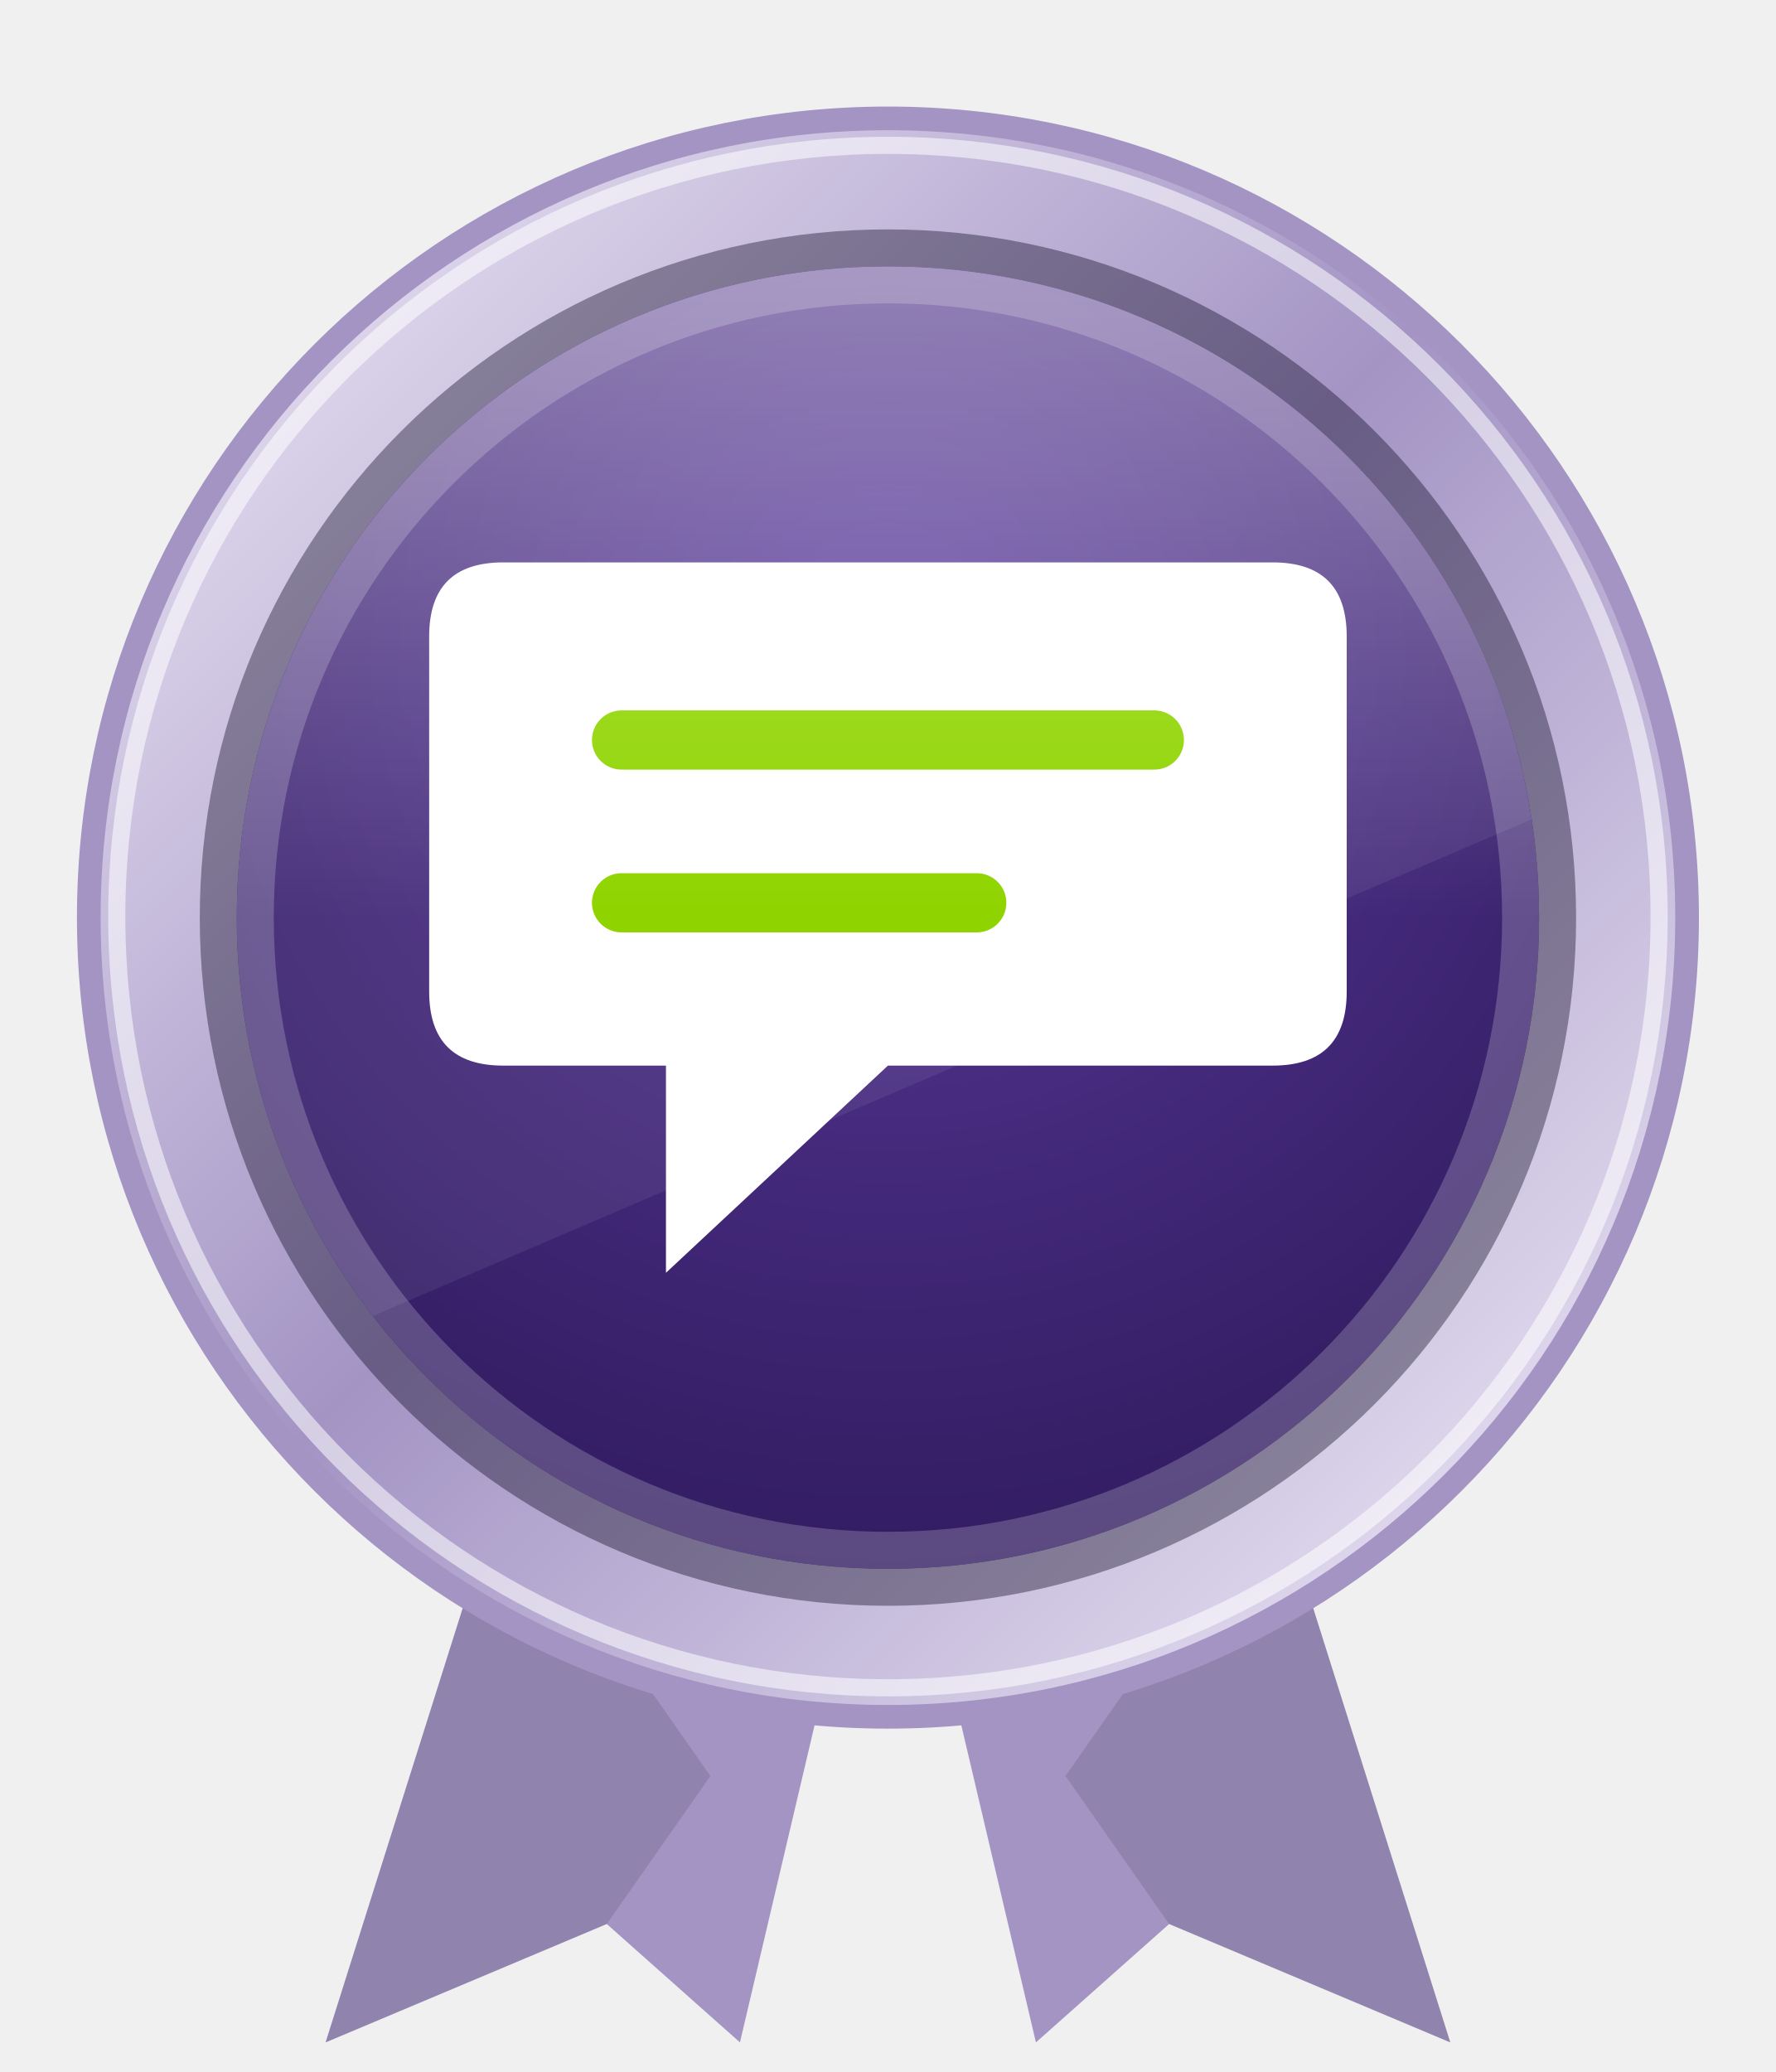
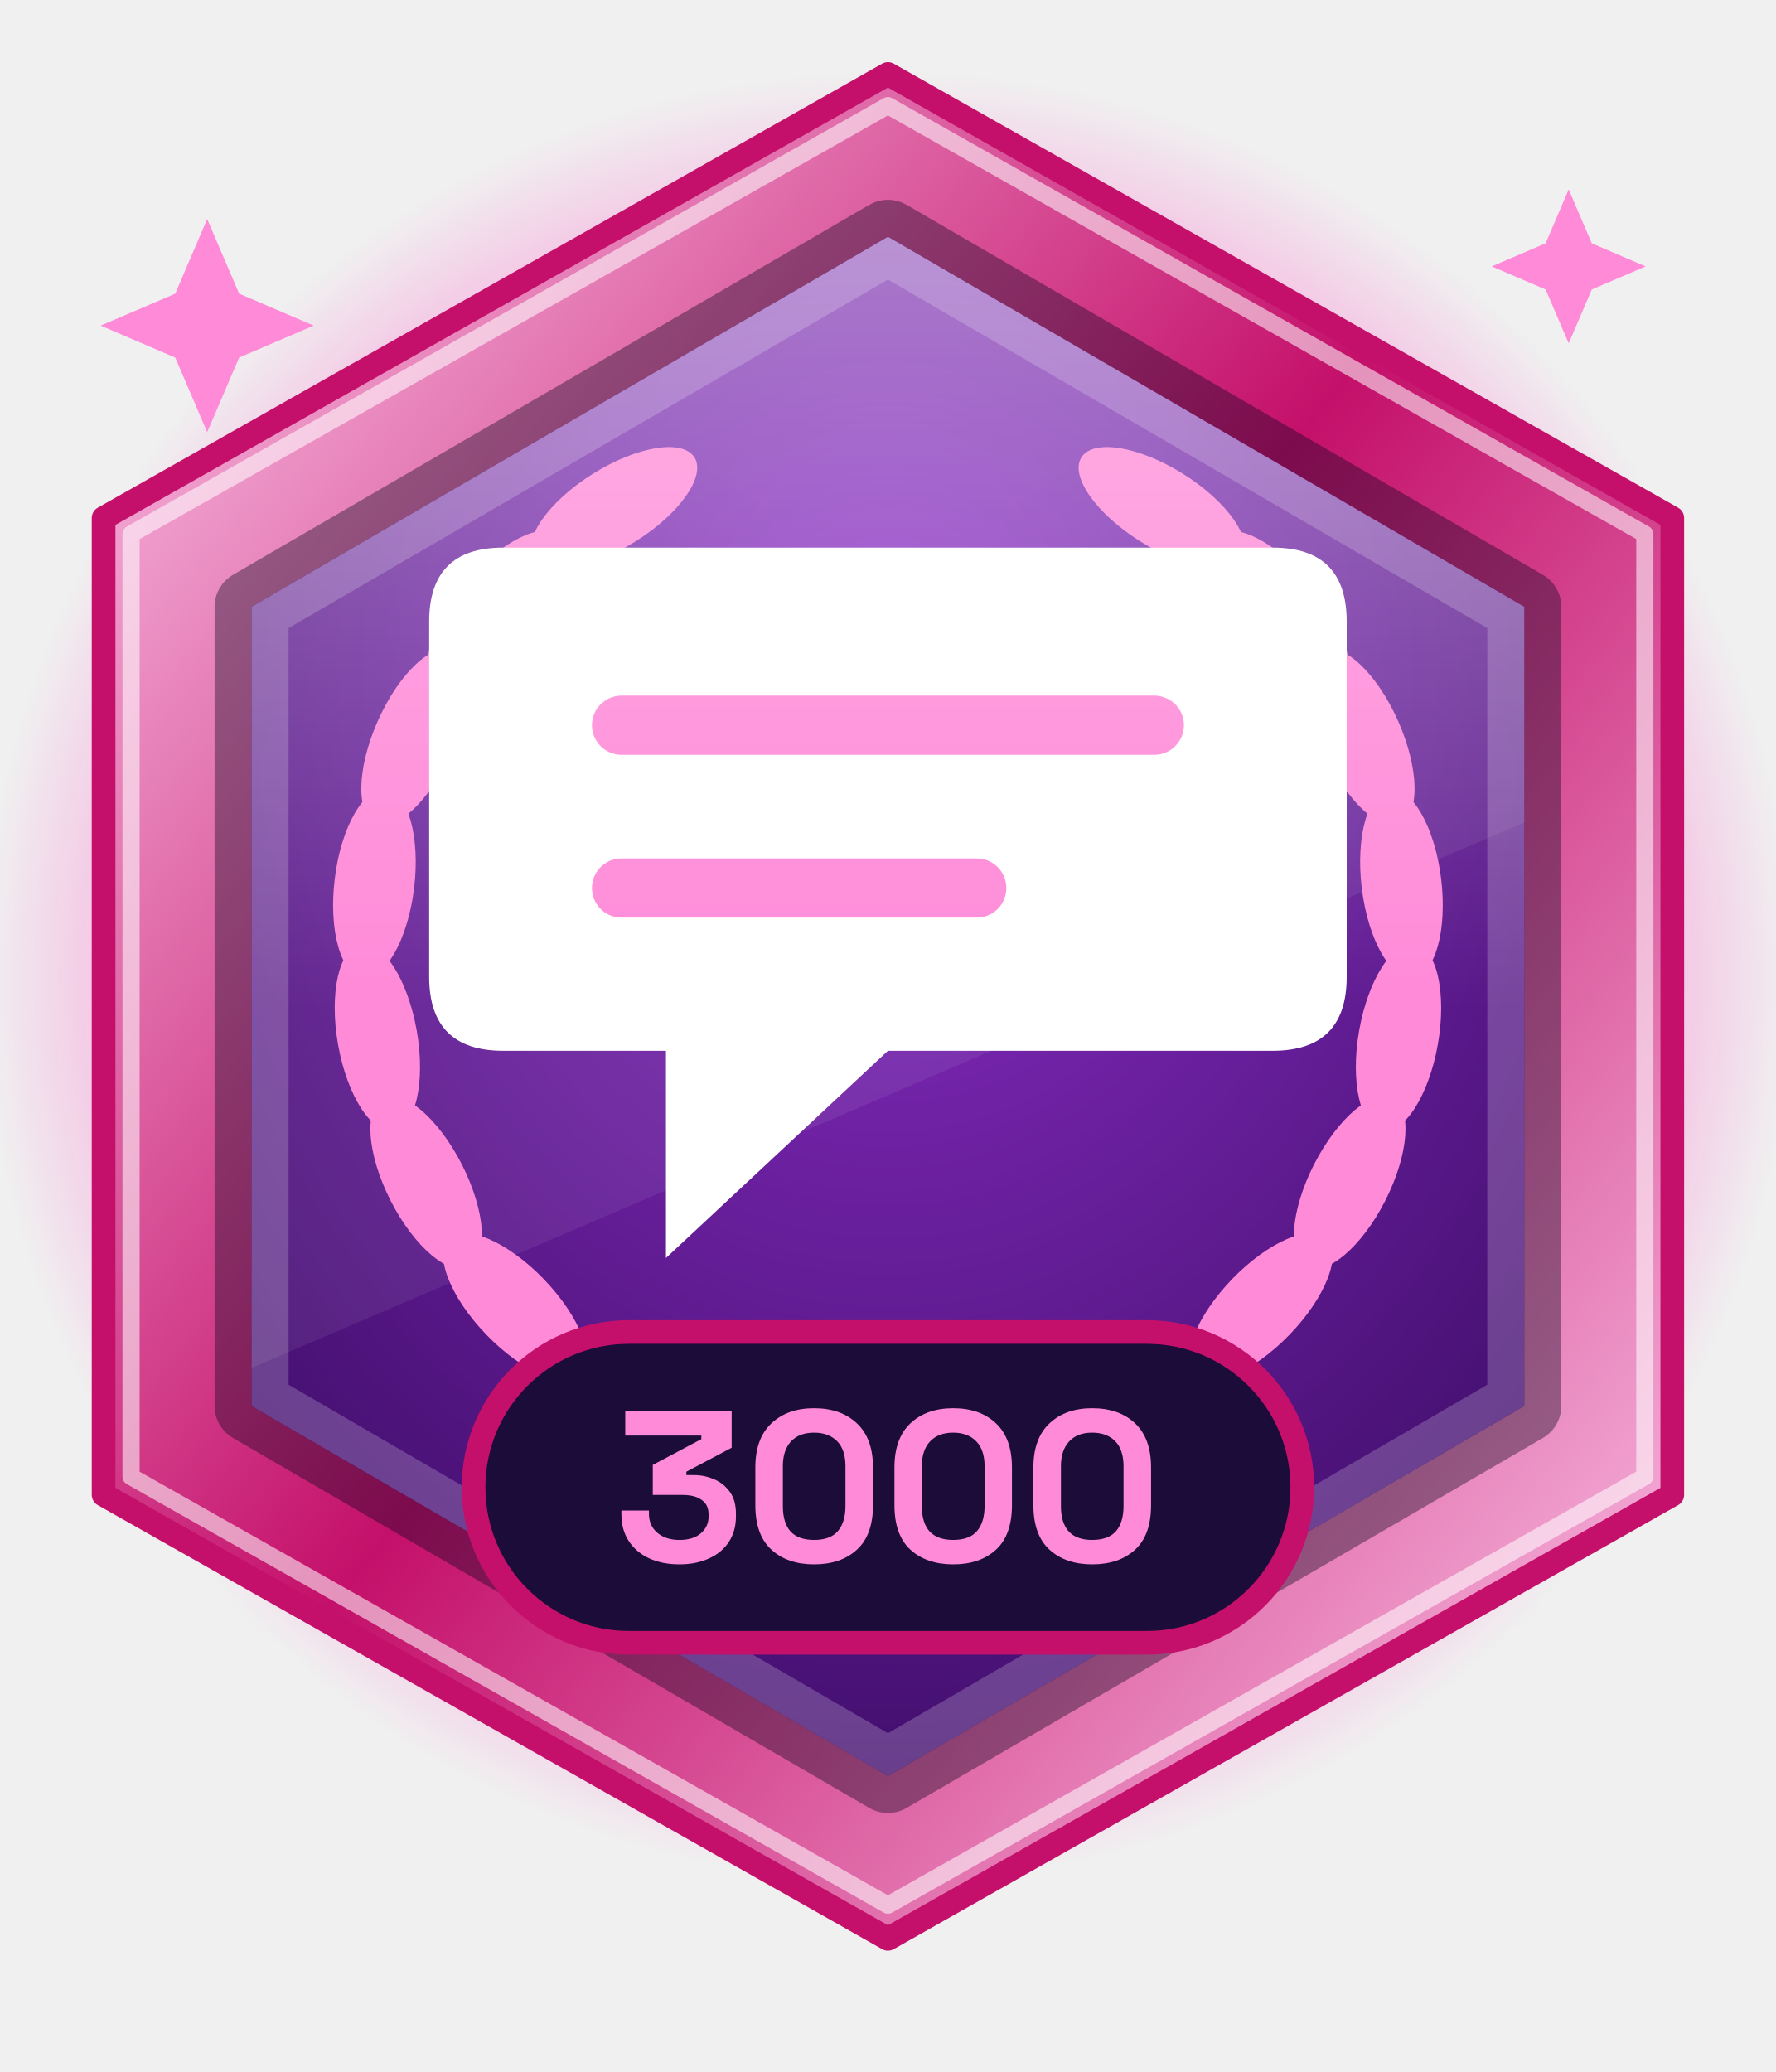
- <svg xmlns="http://www.w3.org/2000/svg" viewBox="0 0 120 140" role="img" aria-label="Primele mesaje">
+ <svg xmlns="http://www.w3.org/2000/svg" viewBox="0 0 120 140" role="img" aria-label="Aproape de elevi">
  <defs>
-     <linearGradient id="pb315r" x1="0" y1="0" x2="1" y2="1">
-       <stop offset="0" stop-color="#F4F0FB" />
-       <stop offset=".48" stop-color="#A394C4" />
-       <stop offset="1" stop-color="#F4F0FB" />
+     <linearGradient id="pb313r" x1="0" y1="0" x2="1" y2="1">
+       <stop offset="0" stop-color="#FFD0F0" />
+       <stop offset=".48" stop-color="#C4106A" />
+       <stop offset="1" stop-color="#FFD0F0" />
    </linearGradient>
-     <radialGradient id="pb315f" cx=".5" cy=".28" r=".85">
-       <stop offset="0" stop-color="#5B3A9C" />
-       <stop offset="1" stop-color="#2B1757" />
+     <radialGradient id="pb313f" cx=".5" cy=".28" r=".85">
+       <stop offset="0" stop-color="#8E2FC9" />
+       <stop offset="1" stop-color="#35095E" />
    </radialGradient>
-     <linearGradient id="pb315g" x1="0" y1="0" x2="0" y2="1">
+     <linearGradient id="pb313g" x1="0" y1="0" x2="0" y2="1">
      <stop offset="0" stop-color="#fff" stop-opacity="0.34" />
      <stop offset=".5" stop-color="#fff" stop-opacity="0" />
    </linearGradient>
-     <clipPath id="pb315c">
-       <path d="M16 62A44 44 0 1 0 104 62A44 44 0 1 0 16 62Z" />
+     <clipPath id="pb313c">
+       <path d="M60 16L103 41V95L60 120L17 95V41Z" />
    </clipPath>
+     <radialGradient id="achAura">
+       <stop offset=".55" stop-color="#FF5CC8" stop-opacity="0" />
+       <stop offset=".82" stop-color="#FF5CC8" stop-opacity=".38" />
+       <stop offset="1" stop-color="#FF5CC8" stop-opacity="0" />
+     </radialGradient>
  </defs>
-   <path d="M34 100L22 138L41 130L50 138L58 104Z" fill="#A394C4" />
-   <path d="M86 100L98 138L79 130L70 138L62 104Z" fill="#A394C4" />
-   <path d="M34 100L22 138L41 130L48 120Z" fill="#000" opacity=".12" />
-   <path d="M86 100L98 138L79 130L72 120Z" fill="#000" opacity=".12" />
-   <path d="M6 62A54 54 0 1 0 114 62A54 54 0 1 0 6 62Z" fill="url(#pb315r)" stroke="#A394C4" stroke-width="1.6" stroke-linejoin="round" />
-   <path d="M6 62A54 54 0 1 0 114 62A54 54 0 1 0 6 62Z" fill="none" stroke="#fff" stroke-opacity="0.55" stroke-width="1.2" stroke-linejoin="round" transform="translate(60 60) scale(.965) translate(-60 -60)" />
-   <path d="M16 62A44 44 0 1 0 104 62A44 44 0 1 0 16 62Z" fill="rgba(10,4,30,.38)" stroke="rgba(10,4,30,.38)" stroke-width="5" stroke-linejoin="round" />
-   <path d="M16 62A44 44 0 1 0 104 62A44 44 0 1 0 16 62Z" fill="url(#pb315f)" />
-   <g clip-path="url(#pb315c)">
-     <path d="M16 62A44 44 0 1 0 104 62A44 44 0 1 0 16 62Z" fill="none" stroke="#fff" stroke-opacity="0.2" stroke-width="5" />
+   <circle cx="60" cy="66" r="62" fill="url(#achAura)" />
+   <path d="M60 5L113 35V101L60 131L7 101V35Z" fill="url(#pb313r)" stroke="#C4106A" stroke-width="1.6" stroke-linejoin="round" />
+   <path d="M60 5L113 35V101L60 131L7 101V35Z" fill="none" stroke="#fff" stroke-opacity="0.55" stroke-width="1.2" stroke-linejoin="round" transform="translate(60 66) scale(.965) translate(-60 -66)" />
+   <path d="M60 16L103 41V95L60 120L17 95V41Z" fill="rgba(10,4,30,.38)" stroke="rgba(10,4,30,.38)" stroke-width="5" stroke-linejoin="round" />
+   <path d="M60 16L103 41V95L60 120L17 95V41Z" fill="url(#pb313f)" />
+   <g clip-path="url(#pb313c)">
+     <path d="M60 16L103 41V95L60 120L17 95V41Z" fill="none" stroke="#fff" stroke-opacity="0.2" stroke-width="5" />
    <path d="M-10 36L130 -4V44L-10 104Z" fill="#fff" opacity="0.07" />
  </g>
-   <g transform="translate(60 60)">
+   <ellipse cx="78.5" cy="34.3" rx="2.7" ry="6.4" fill="#FF8AD8" transform="rotate(-58.0 78.5 34.3)" />
+   <ellipse cx="41.5" cy="34.3" rx="2.7" ry="6.4" fill="#FF8AD8" transform="rotate(58.0 41.5 34.3)" />
+   <ellipse cx="86.4" cy="41.0" rx="2.7" ry="6.4" fill="#FF8AD8" transform="rotate(-41.0 86.4 41.0)" />
+   <ellipse cx="33.6" cy="41.0" rx="2.7" ry="6.4" fill="#FF8AD8" transform="rotate(41.0 33.6 41.0)" />
+   <ellipse cx="92.0" cy="49.8" rx="2.7" ry="6.4" fill="#FF8AD8" transform="rotate(-24.0 92.0 49.8)" />
+   <ellipse cx="28.0" cy="49.8" rx="2.7" ry="6.4" fill="#FF8AD8" transform="rotate(24.0 28.0 49.8)" />
+   <ellipse cx="94.7" cy="59.7" rx="2.7" ry="6.4" fill="#FF8AD8" transform="rotate(-7.0 94.7 59.7)" />
+   <ellipse cx="25.3" cy="59.7" rx="2.7" ry="6.4" fill="#FF8AD8" transform="rotate(7.0 25.3 59.7)" />
+   <ellipse cx="94.5" cy="70.1" rx="2.7" ry="6.4" fill="#FF8AD8" transform="rotate(10.0 94.5 70.1)" />
+   <ellipse cx="25.5" cy="70.1" rx="2.7" ry="6.4" fill="#FF8AD8" transform="rotate(-10.0 25.5 70.1)" />
+   <ellipse cx="91.2" cy="79.9" rx="2.7" ry="6.4" fill="#FF8AD8" transform="rotate(27.0 91.2 79.9)" />
+   <ellipse cx="28.8" cy="79.9" rx="2.7" ry="6.4" fill="#FF8AD8" transform="rotate(-27.0 28.8 79.9)" />
+   <ellipse cx="85.2" cy="88.3" rx="2.7" ry="6.4" fill="#FF8AD8" transform="rotate(44.0 85.2 88.3)" />
+   <ellipse cx="34.8" cy="88.3" rx="2.7" ry="6.4" fill="#FF8AD8" transform="rotate(-44.0 34.8 88.3)" />
+   <g transform="translate(60 59)">
    <path d="M-26 -22H26Q31 -22 31 -17V7Q31 12 26 12H0L-15 26V12H-26Q-31 12 -31 7V-17Q-31 -22 -26 -22Z" fill="#FFFFFF" />
-     <path d="M-18 -10H18M-18 1H6" stroke="#8FD400" stroke-width="4" stroke-linecap="round" />
+     <path d="M-18 -10H18M-18 1H6" stroke="#FF8AD8" stroke-width="4" stroke-linecap="round" />
  </g>
-   <path d="M16 62A44 44 0 1 0 104 62A44 44 0 1 0 16 62Z" fill="url(#pb315g)" />
+   <path d="M60 16L103 41V95L60 120L17 95V41Z" fill="url(#pb313g)" />
+   <rect x="32" y="90" width="56" height="21" rx="10.5" fill="#1B0C3A" stroke="#C4106A" stroke-width="1.6" />
+   <path d="M45.91 105.7L45.91 105.7Q44.76 105.7 43.88 105.3Q42.99 104.89 42.49 104.13Q41.99 103.37 41.99 102.32L41.99 102.32L41.99 102.06L43.85 102.06L43.85 102.27Q43.85 103.08 44.41 103.56Q44.98 104.05 45.91 104.05L45.91 104.05Q46.85 104.05 47.36 103.6Q47.88 103.15 47.88 102.47L47.88 102.47L47.88 102.32Q47.88 101.86 47.65 101.57Q47.41 101.28 47.02 101.14Q46.63 101.01 46.14 101.01L46.14 101.01L44.11 101.01L44.11 98.98L47.39 97.24L47.39 97L42.25 97L42.25 95.35L49.44 95.35L49.44 97.82L46.38 99.44L46.38 99.67L46.92 99.67Q47.6 99.67 48.25 99.95Q48.89 100.22 49.31 100.79Q49.73 101.37 49.73 102.28L49.73 102.28L49.73 102.46Q49.73 103.44 49.26 104.17Q48.78 104.91 47.91 105.3Q47.05 105.7 45.91 105.7M55.01 105.7L55.01 105.7Q53.21 105.7 52.13 104.71Q51.04 103.72 51.04 101.7L51.04 101.7L51.04 99.15Q51.04 97.19 52.13 96.17Q53.21 95.15 55.01 95.15L55.01 95.15Q56.82 95.15 57.9 96.17Q58.99 97.19 58.99 99.15L58.99 99.15L58.99 101.7Q58.99 103.72 57.9 104.71Q56.82 105.7 55.01 105.7M55.01 104.05L55.01 104.05Q56.1 104.05 56.61 103.46Q57.13 102.86 57.13 101.76L57.13 101.76L57.13 99.06Q57.13 97.95 56.56 97.37Q55.98 96.8 55.01 96.8L55.01 96.8Q54.01 96.8 53.45 97.39Q52.9 97.99 52.9 99.06L52.9 99.06L52.9 101.76Q52.9 102.9 53.42 103.48Q53.95 104.05 55.01 104.05M64.41 105.7L64.41 105.7Q62.61 105.7 61.52 104.71Q60.44 103.72 60.44 101.7L60.44 101.7L60.44 99.15Q60.44 97.19 61.52 96.17Q62.61 95.15 64.41 95.15L64.41 95.15Q66.22 95.15 67.3 96.17Q68.38 97.19 68.38 99.15L68.38 99.15L68.38 101.7Q68.38 103.72 67.3 104.71Q66.22 105.7 64.41 105.7M64.41 104.05L64.41 104.05Q65.5 104.05 66.01 103.46Q66.53 102.86 66.53 101.76L66.53 101.76L66.53 99.06Q66.53 97.95 65.95 97.37Q65.38 96.8 64.41 96.8L64.41 96.8Q63.41 96.8 62.85 97.39Q62.29 97.99 62.29 99.06L62.29 99.06L62.29 101.76Q62.29 102.9 62.82 103.48Q63.35 104.05 64.41 104.05M73.8 105.7L73.8 105.7Q72.01 105.7 70.92 104.71Q69.83 103.72 69.83 101.7L69.83 101.7L69.83 99.15Q69.83 97.19 70.92 96.17Q72.01 95.15 73.8 95.15L73.8 95.15Q75.62 95.15 76.7 96.17Q77.78 97.19 77.78 99.15L77.78 99.15L77.78 101.7Q77.78 103.72 76.7 104.71Q75.62 105.7 73.8 105.7M73.8 104.05L73.8 104.05Q74.89 104.05 75.41 103.46Q75.92 102.86 75.92 101.76L75.92 101.76L75.92 99.06Q75.92 97.95 75.35 97.37Q74.78 96.8 73.8 96.8L73.8 96.8Q72.8 96.8 72.25 97.39Q71.69 97.99 71.69 99.06L71.69 99.06L71.69 101.76Q71.69 102.9 72.22 103.48Q72.75 104.05 73.8 104.05" fill="#FF8AD8" fill-rule="evenodd" />
+   <path transform="translate(14 22) scale(.9)" d="M0-8L2.4-2.4L8 0L2.4 2.4L0 8L-2.4 2.4L-8 0L-2.4-2.4Z" fill="#FF8AD8" />
+   <path transform="translate(106 18) scale(.65)" d="M0-8L2.4-2.4L8 0L2.4 2.4L0 8L-2.4 2.4L-8 0L-2.4-2.4Z" fill="#FF8AD8" />
</svg>
